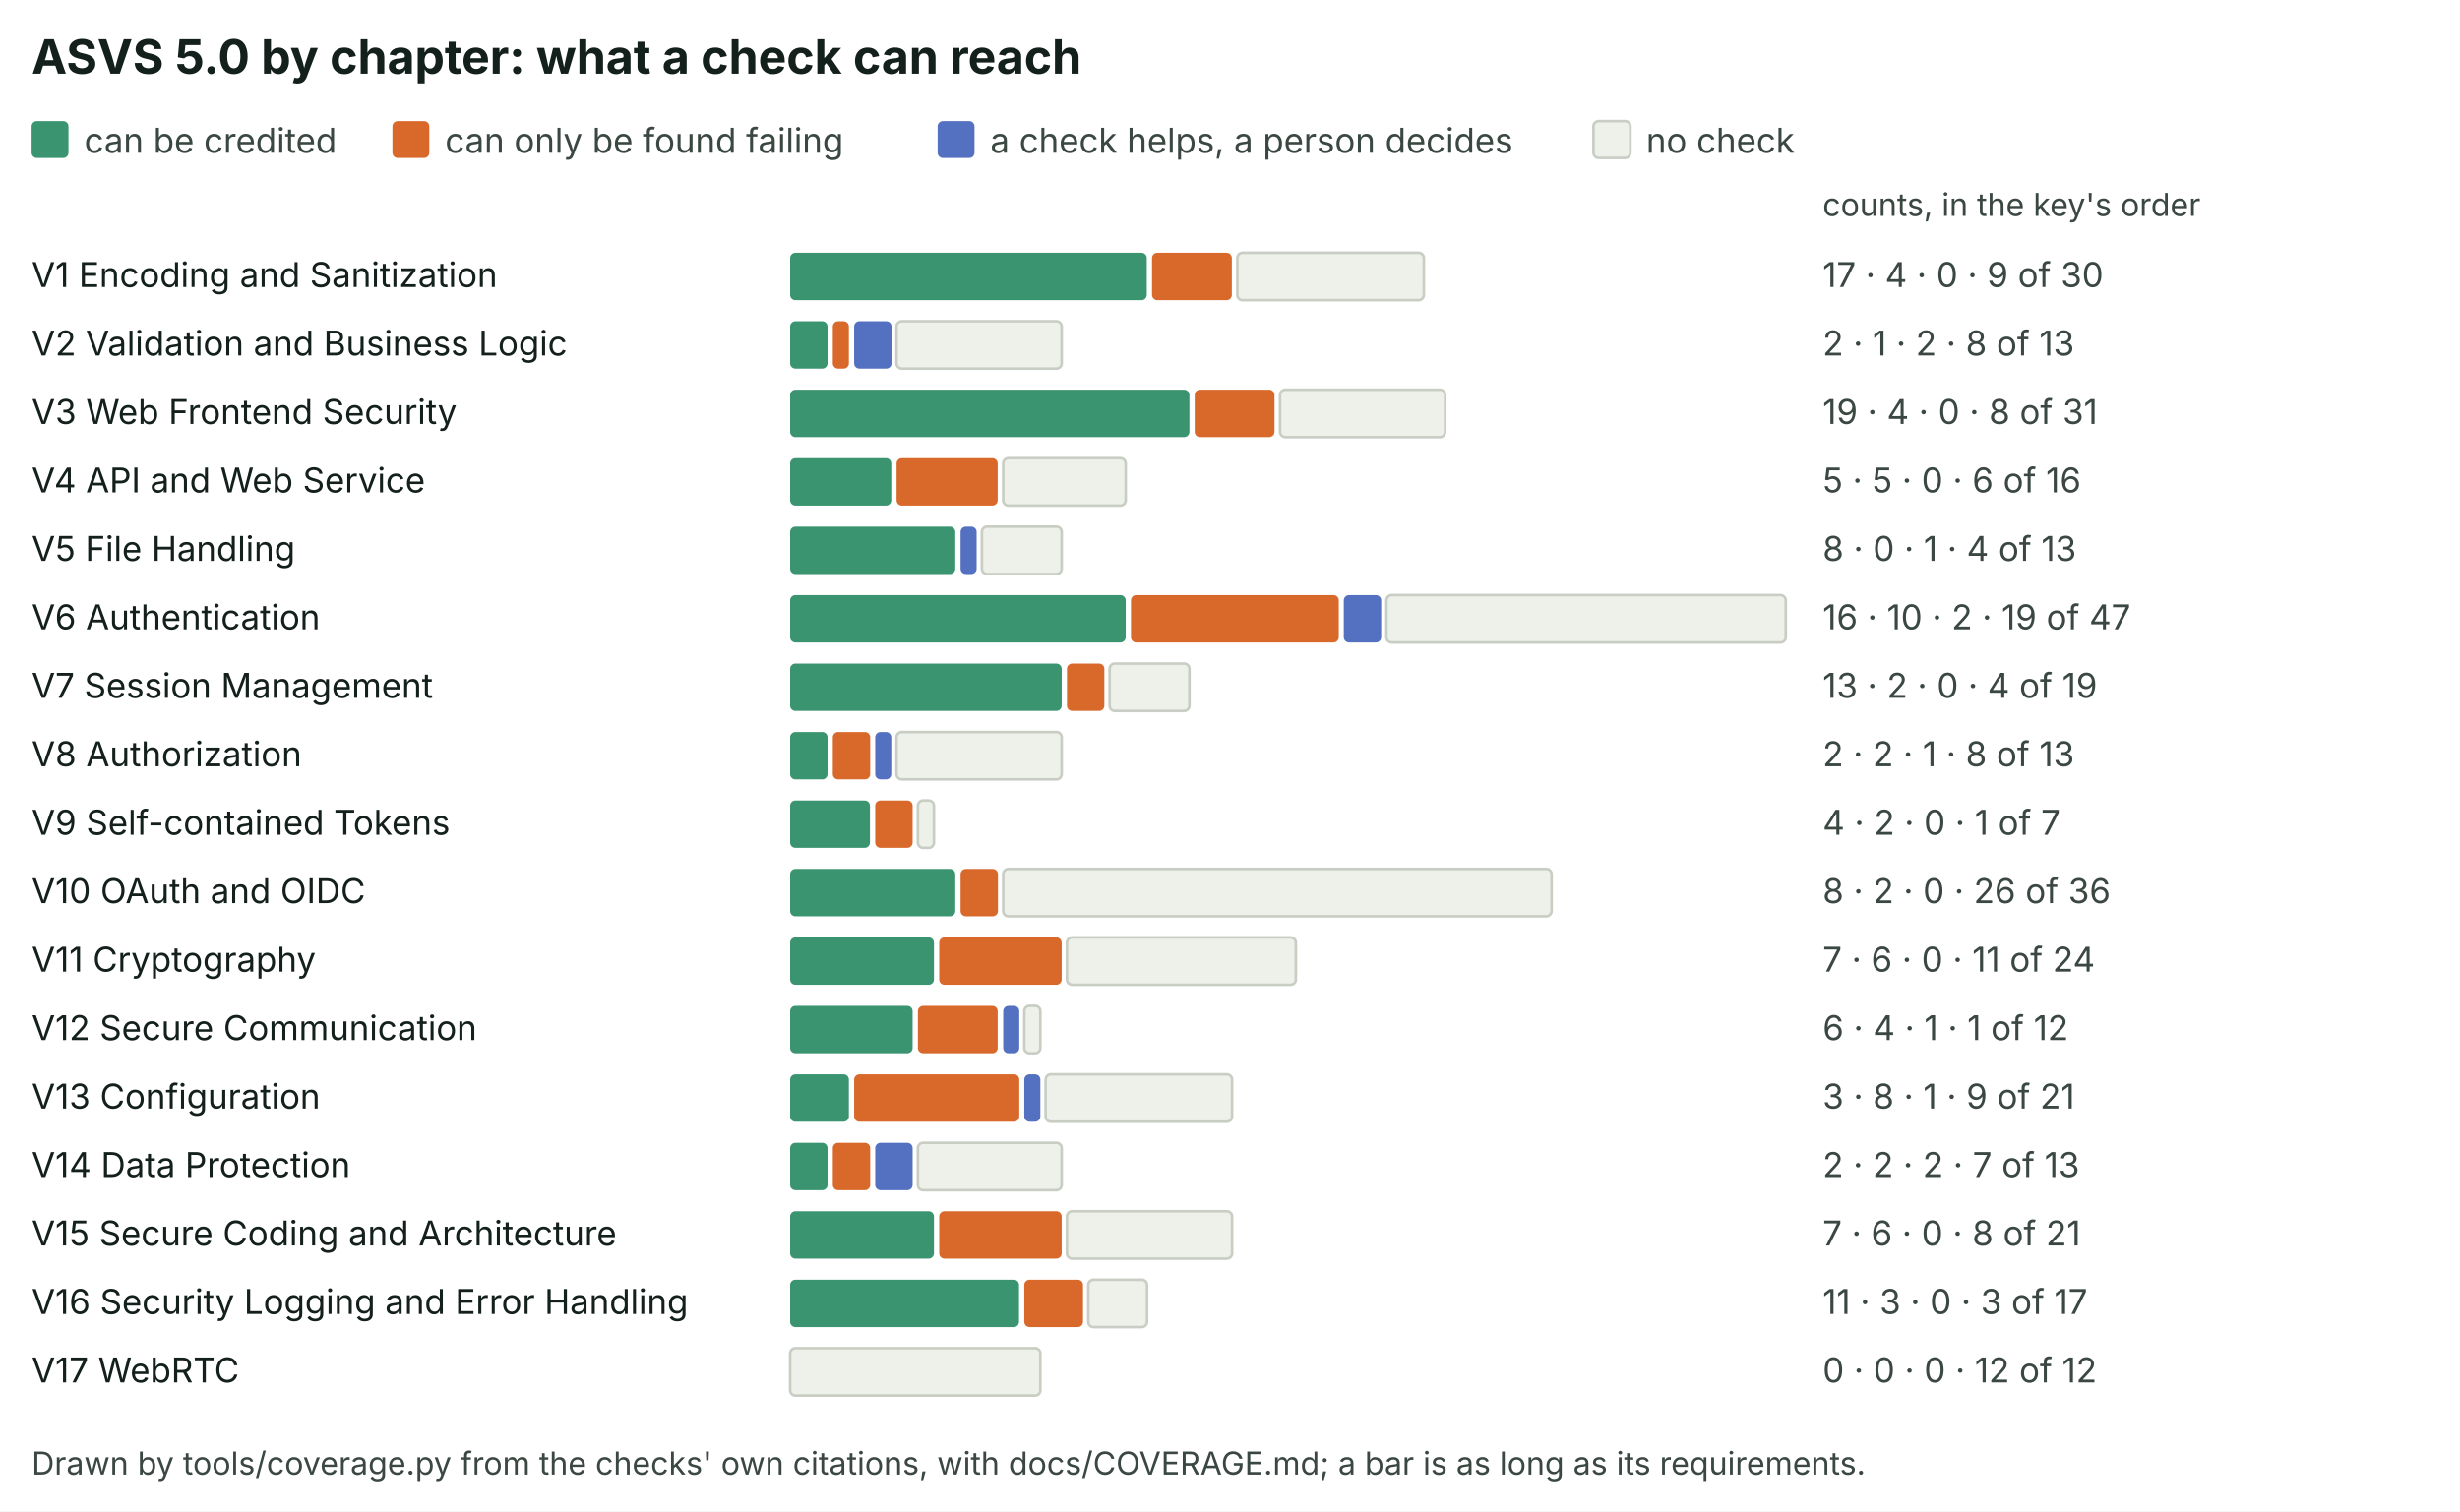
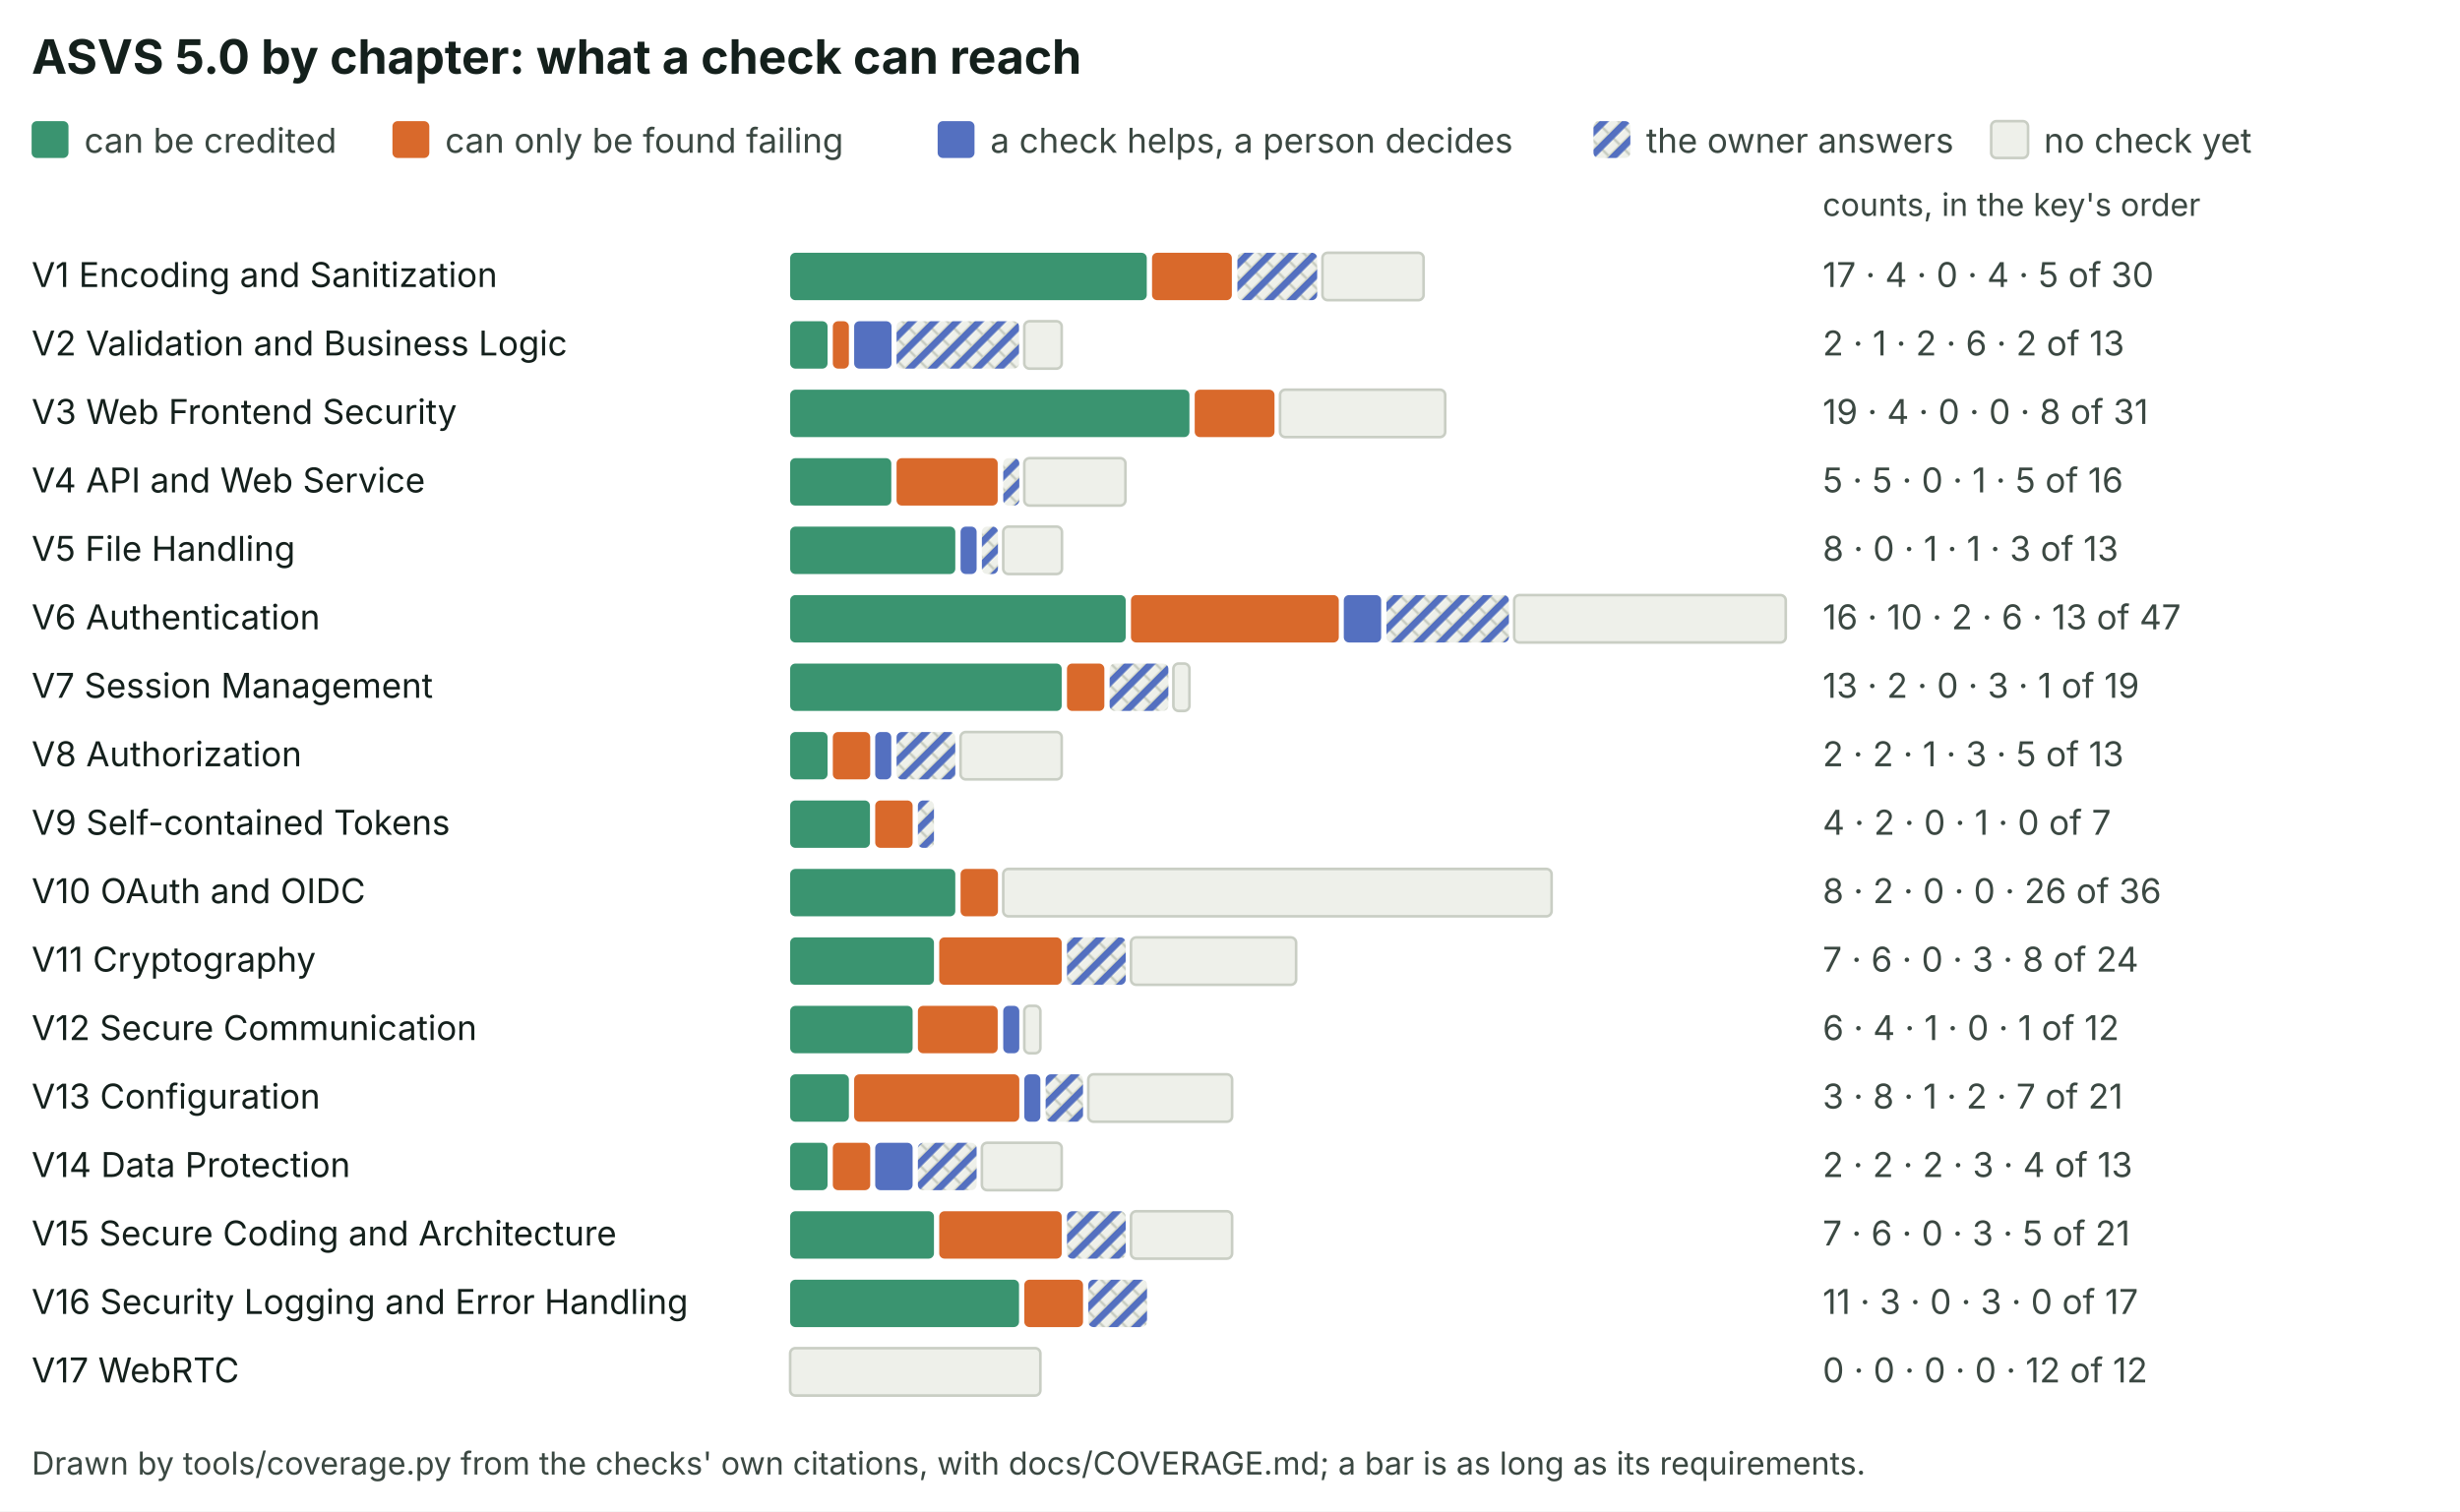
<svg xmlns="http://www.w3.org/2000/svg" viewBox="0 0 934 574" width="934" height="574" role="img" aria-labelledby="t d" font-family="Atkinson Hyperlegible, -apple-system, Segoe UI, sans-serif">
  <style>.bg{fill:#FFFFFF}.ink{fill:#14201C}.soft{fill:#3B4842}.none{fill:#EEF0EA;stroke:#C9CEC4}@media (prefers-color-scheme: dark){.bg{fill:#14201C}.ink{fill:#F3F4EF}.soft{fill:#C9CEC4}.none{fill:#182A23;stroke:#3B4842}}</style>
+   <defs>
+     <pattern id="owner" width="6" height="6" patternUnits="userSpaceOnUse" patternTransform="rotate(45)">
+       <rect class="none" width="6" height="6" />
+       <rect width="2.5" height="6" fill="#5470C0" />
+     </pattern>
+   </defs>
  <rect class="bg" width="934" height="574" />
  <text class="ink" x="12" y="28" font-size="18" font-weight="700">ASVS 5.0 by chapter: what a check can reach</text>
  <rect fill="#3A9470" x="12" y="46" width="14" height="14" rx="2" />
  <text class="soft" x="32" y="58" font-size="13">can be credited</text>
  <rect fill="#D9692B" x="149" y="46" width="14" height="14" rx="2" />
  <text class="soft" x="169" y="58" font-size="13">can only be found failing</text>
  <rect fill="#5470C0" x="356" y="46" width="14" height="14" rx="2" />
  <text class="soft" x="376" y="58" font-size="13">a check helps, a person decides</text>
-   <rect class="none" x="605" y="46" width="14" height="14" rx="2" />
-   <text class="soft" x="625" y="58" font-size="13">no check</text>
+   <rect fill="url(#owner)" x="605" y="46" width="14" height="14" rx="2" />
+   <text class="soft" x="625" y="58" font-size="13">the owner answers</text>
+   <rect class="none" x="756" y="46" width="14" height="14" rx="2" />
+   <text class="soft" x="776" y="58" font-size="13">no check yet</text>
  <text class="soft" x="692" y="82" font-size="12">counts, in the key's order</text>
  <text class="ink" x="12" y="109" font-size="13">V1 Encoding and Sanitization</text>
  <rect fill="#3A9470" x="300.0" y="96" width="135.4" height="18" rx="2" />
  <rect fill="#D9692B" x="437.4" y="96" width="30.3" height="18" rx="2" />
-   <rect class="none" x="469.8" y="96" width="70.8" height="18" rx="2" />
-   <text class="soft" x="692" y="109" font-size="13">17 · 4 · 0 · 9  of 30</text>
+   <rect fill="url(#owner)" x="469.8" y="96" width="30.3" height="18" rx="2" />
+   <rect class="none" x="502.1" y="96" width="38.4" height="18" rx="2" />
+   <text class="soft" x="692" y="109" font-size="13">17 · 4 · 0 · 4 · 5  of 30</text>
  <text class="ink" x="12" y="135" font-size="13">V2 Validation and Business Logic</text>
  <rect fill="#3A9470" x="300.0" y="122" width="14.2" height="18" rx="2" />
  <rect fill="#D9692B" x="316.2" y="122" width="6.1" height="18" rx="2" />
  <rect fill="#5470C0" x="324.3" y="122" width="14.2" height="18" rx="2" />
-   <rect class="none" x="340.4" y="122" width="62.7" height="18" rx="2" />
-   <text class="soft" x="692" y="135" font-size="13">2 · 1 · 2 · 8  of 13</text>
+   <rect fill="url(#owner)" x="340.4" y="122" width="46.5" height="18" rx="2" />
+   <rect class="none" x="388.9" y="122" width="14.2" height="18" rx="2" />
+   <text class="soft" x="692" y="135" font-size="13">2 · 1 · 2 · 6 · 2  of 13</text>
  <text class="ink" x="12" y="161" font-size="13">V3 Web Frontend Security</text>
  <rect fill="#3A9470" x="300.0" y="148" width="151.6" height="18" rx="2" />
  <rect fill="#D9692B" x="453.6" y="148" width="30.3" height="18" rx="2" />
  <rect class="none" x="486.0" y="148" width="62.7" height="18" rx="2" />
-   <text class="soft" x="692" y="161" font-size="13">19 · 4 · 0 · 8  of 31</text>
+   <text class="soft" x="692" y="161" font-size="13">19 · 4 · 0 · 0 · 8  of 31</text>
  <text class="ink" x="12" y="187" font-size="13">V4 API and Web Service</text>
  <rect fill="#3A9470" x="300.0" y="174" width="38.4" height="18" rx="2" />
  <rect fill="#D9692B" x="340.4" y="174" width="38.4" height="18" rx="2" />
-   <rect class="none" x="380.9" y="174" width="46.5" height="18" rx="2" />
-   <text class="soft" x="692" y="187" font-size="13">5 · 5 · 0 · 6  of 16</text>
+   <rect fill="url(#owner)" x="380.9" y="174" width="6.1" height="18" rx="2" />
+   <rect class="none" x="388.9" y="174" width="38.4" height="18" rx="2" />
+   <text class="soft" x="692" y="187" font-size="13">5 · 5 · 0 · 1 · 5  of 16</text>
  <text class="ink" x="12" y="213" font-size="13">V5 File Handling</text>
  <rect fill="#3A9470" x="300.0" y="200" width="62.7" height="18" rx="2" />
  <rect fill="#5470C0" x="364.7" y="200" width="6.1" height="18" rx="2" />
-   <rect class="none" x="372.8" y="200" width="30.3" height="18" rx="2" />
-   <text class="soft" x="692" y="213" font-size="13">8 · 0 · 1 · 4  of 13</text>
+   <rect fill="url(#owner)" x="372.8" y="200" width="6.1" height="18" rx="2" />
+   <rect class="none" x="380.9" y="200" width="22.3" height="18" rx="2" />
+   <text class="soft" x="692" y="213" font-size="13">8 · 0 · 1 · 1 · 3  of 13</text>
  <text class="ink" x="12" y="239" font-size="13">V6 Authentication</text>
  <rect fill="#3A9470" x="300.0" y="226" width="127.4" height="18" rx="2" />
  <rect fill="#D9692B" x="429.4" y="226" width="78.9" height="18" rx="2" />
  <rect fill="#5470C0" x="510.2" y="226" width="14.2" height="18" rx="2" />
-   <rect class="none" x="526.4" y="226" width="151.6" height="18" rx="2" />
-   <text class="soft" x="692" y="239" font-size="13">16 · 10 · 2 · 19  of 47</text>
+   <rect fill="url(#owner)" x="526.4" y="226" width="46.5" height="18" rx="2" />
+   <rect class="none" x="574.9" y="226" width="103.1" height="18" rx="2" />
+   <text class="soft" x="692" y="239" font-size="13">16 · 10 · 2 · 6 · 13  of 47</text>
  <text class="ink" x="12" y="265" font-size="13">V7 Session Management</text>
  <rect fill="#3A9470" x="300.0" y="252" width="103.1" height="18" rx="2" />
  <rect fill="#D9692B" x="405.1" y="252" width="14.2" height="18" rx="2" />
-   <rect class="none" x="421.3" y="252" width="30.3" height="18" rx="2" />
-   <text class="soft" x="692" y="265" font-size="13">13 · 2 · 0 · 4  of 19</text>
+   <rect fill="url(#owner)" x="421.3" y="252" width="22.3" height="18" rx="2" />
+   <rect class="none" x="445.5" y="252" width="6.1" height="18" rx="2" />
+   <text class="soft" x="692" y="265" font-size="13">13 · 2 · 0 · 3 · 1  of 19</text>
  <text class="ink" x="12" y="291" font-size="13">V8 Authorization</text>
  <rect fill="#3A9470" x="300.0" y="278" width="14.2" height="18" rx="2" />
  <rect fill="#D9692B" x="316.2" y="278" width="14.2" height="18" rx="2" />
  <rect fill="#5470C0" x="332.3" y="278" width="6.1" height="18" rx="2" />
-   <rect class="none" x="340.4" y="278" width="62.7" height="18" rx="2" />
-   <text class="soft" x="692" y="291" font-size="13">2 · 2 · 1 · 8  of 13</text>
+   <rect fill="url(#owner)" x="340.4" y="278" width="22.3" height="18" rx="2" />
+   <rect class="none" x="364.7" y="278" width="38.4" height="18" rx="2" />
+   <text class="soft" x="692" y="291" font-size="13">2 · 2 · 1 · 3 · 5  of 13</text>
  <text class="ink" x="12" y="317" font-size="13">V9 Self-contained Tokens</text>
  <rect fill="#3A9470" x="300.0" y="304" width="30.3" height="18" rx="2" />
  <rect fill="#D9692B" x="332.3" y="304" width="14.2" height="18" rx="2" />
-   <rect class="none" x="348.5" y="304" width="6.1" height="18" rx="2" />
-   <text class="soft" x="692" y="317" font-size="13">4 · 2 · 0 · 1  of 7</text>
+   <rect fill="url(#owner)" x="348.5" y="304" width="6.1" height="18" rx="2" />
+   <text class="soft" x="692" y="317" font-size="13">4 · 2 · 0 · 1 · 0  of 7</text>
  <text class="ink" x="12" y="343" font-size="13">V10 OAuth and OIDC</text>
  <rect fill="#3A9470" x="300.0" y="330" width="62.7" height="18" rx="2" />
  <rect fill="#D9692B" x="364.7" y="330" width="14.2" height="18" rx="2" />
  <rect class="none" x="380.9" y="330" width="208.2" height="18" rx="2" />
-   <text class="soft" x="692" y="343" font-size="13">8 · 2 · 0 · 26  of 36</text>
+   <text class="soft" x="692" y="343" font-size="13">8 · 2 · 0 · 0 · 26  of 36</text>
  <text class="ink" x="12" y="369" font-size="13">V11 Cryptography</text>
  <rect fill="#3A9470" x="300.0" y="356" width="54.6" height="18" rx="2" />
  <rect fill="#D9692B" x="356.6" y="356" width="46.5" height="18" rx="2" />
-   <rect class="none" x="405.1" y="356" width="86.9" height="18" rx="2" />
-   <text class="soft" x="692" y="369" font-size="13">7 · 6 · 0 · 11  of 24</text>
+   <rect fill="url(#owner)" x="405.1" y="356" width="22.3" height="18" rx="2" />
+   <rect class="none" x="429.4" y="356" width="62.7" height="18" rx="2" />
+   <text class="soft" x="692" y="369" font-size="13">7 · 6 · 0 · 3 · 8  of 24</text>
  <text class="ink" x="12" y="395" font-size="13">V12 Secure Communication</text>
  <rect fill="#3A9470" x="300.0" y="382" width="46.5" height="18" rx="2" />
  <rect fill="#D9692B" x="348.5" y="382" width="30.3" height="18" rx="2" />
  <rect fill="#5470C0" x="380.9" y="382" width="6.1" height="18" rx="2" />
  <rect class="none" x="388.9" y="382" width="6.1" height="18" rx="2" />
-   <text class="soft" x="692" y="395" font-size="13">6 · 4 · 1 · 1  of 12</text>
+   <text class="soft" x="692" y="395" font-size="13">6 · 4 · 1 · 0 · 1  of 12</text>
  <text class="ink" x="12" y="421" font-size="13">V13 Configuration</text>
  <rect fill="#3A9470" x="300.0" y="408" width="22.3" height="18" rx="2" />
  <rect fill="#D9692B" x="324.3" y="408" width="62.7" height="18" rx="2" />
  <rect fill="#5470C0" x="388.9" y="408" width="6.1" height="18" rx="2" />
-   <rect class="none" x="397.0" y="408" width="70.8" height="18" rx="2" />
-   <text class="soft" x="692" y="421" font-size="13">3 · 8 · 1 · 9  of 21</text>
+   <rect fill="url(#owner)" x="397.0" y="408" width="14.2" height="18" rx="2" />
+   <rect class="none" x="413.2" y="408" width="54.6" height="18" rx="2" />
+   <text class="soft" x="692" y="421" font-size="13">3 · 8 · 1 · 2 · 7  of 21</text>
  <text class="ink" x="12" y="447" font-size="13">V14 Data Protection</text>
  <rect fill="#3A9470" x="300.0" y="434" width="14.2" height="18" rx="2" />
  <rect fill="#D9692B" x="316.2" y="434" width="14.2" height="18" rx="2" />
  <rect fill="#5470C0" x="332.3" y="434" width="14.2" height="18" rx="2" />
-   <rect class="none" x="348.5" y="434" width="54.6" height="18" rx="2" />
-   <text class="soft" x="692" y="447" font-size="13">2 · 2 · 2 · 7  of 13</text>
+   <rect fill="url(#owner)" x="348.5" y="434" width="22.3" height="18" rx="2" />
+   <rect class="none" x="372.8" y="434" width="30.3" height="18" rx="2" />
+   <text class="soft" x="692" y="447" font-size="13">2 · 2 · 2 · 3 · 4  of 13</text>
  <text class="ink" x="12" y="473" font-size="13">V15 Secure Coding and Architecture</text>
  <rect fill="#3A9470" x="300.0" y="460" width="54.6" height="18" rx="2" />
  <rect fill="#D9692B" x="356.6" y="460" width="46.5" height="18" rx="2" />
-   <rect class="none" x="405.1" y="460" width="62.7" height="18" rx="2" />
-   <text class="soft" x="692" y="473" font-size="13">7 · 6 · 0 · 8  of 21</text>
+   <rect fill="url(#owner)" x="405.1" y="460" width="22.3" height="18" rx="2" />
+   <rect class="none" x="429.4" y="460" width="38.4" height="18" rx="2" />
+   <text class="soft" x="692" y="473" font-size="13">7 · 6 · 0 · 3 · 5  of 21</text>
  <text class="ink" x="12" y="499" font-size="13">V16 Security Logging and Error Handling</text>
  <rect fill="#3A9470" x="300.0" y="486" width="86.9" height="18" rx="2" />
  <rect fill="#D9692B" x="388.9" y="486" width="22.3" height="18" rx="2" />
-   <rect class="none" x="413.2" y="486" width="22.3" height="18" rx="2" />
-   <text class="soft" x="692" y="499" font-size="13">11 · 3 · 0 · 3  of 17</text>
+   <rect fill="url(#owner)" x="413.2" y="486" width="22.3" height="18" rx="2" />
+   <text class="soft" x="692" y="499" font-size="13">11 · 3 · 0 · 3 · 0  of 17</text>
  <text class="ink" x="12" y="525" font-size="13">V17 WebRTC</text>
  <rect class="none" x="300.0" y="512" width="95.0" height="18" rx="2" />
-   <text class="soft" x="692" y="525" font-size="13">0 · 0 · 0 · 12  of 12</text>
+   <text class="soft" x="692" y="525" font-size="13">0 · 0 · 0 · 0 · 12  of 12</text>
  <text class="soft" x="12" y="560" font-size="12">Drawn by tools/coverage.py from the checks' own citations, with docs/COVERAGE.md; a bar is as long as its requirements.</text>
</svg>
